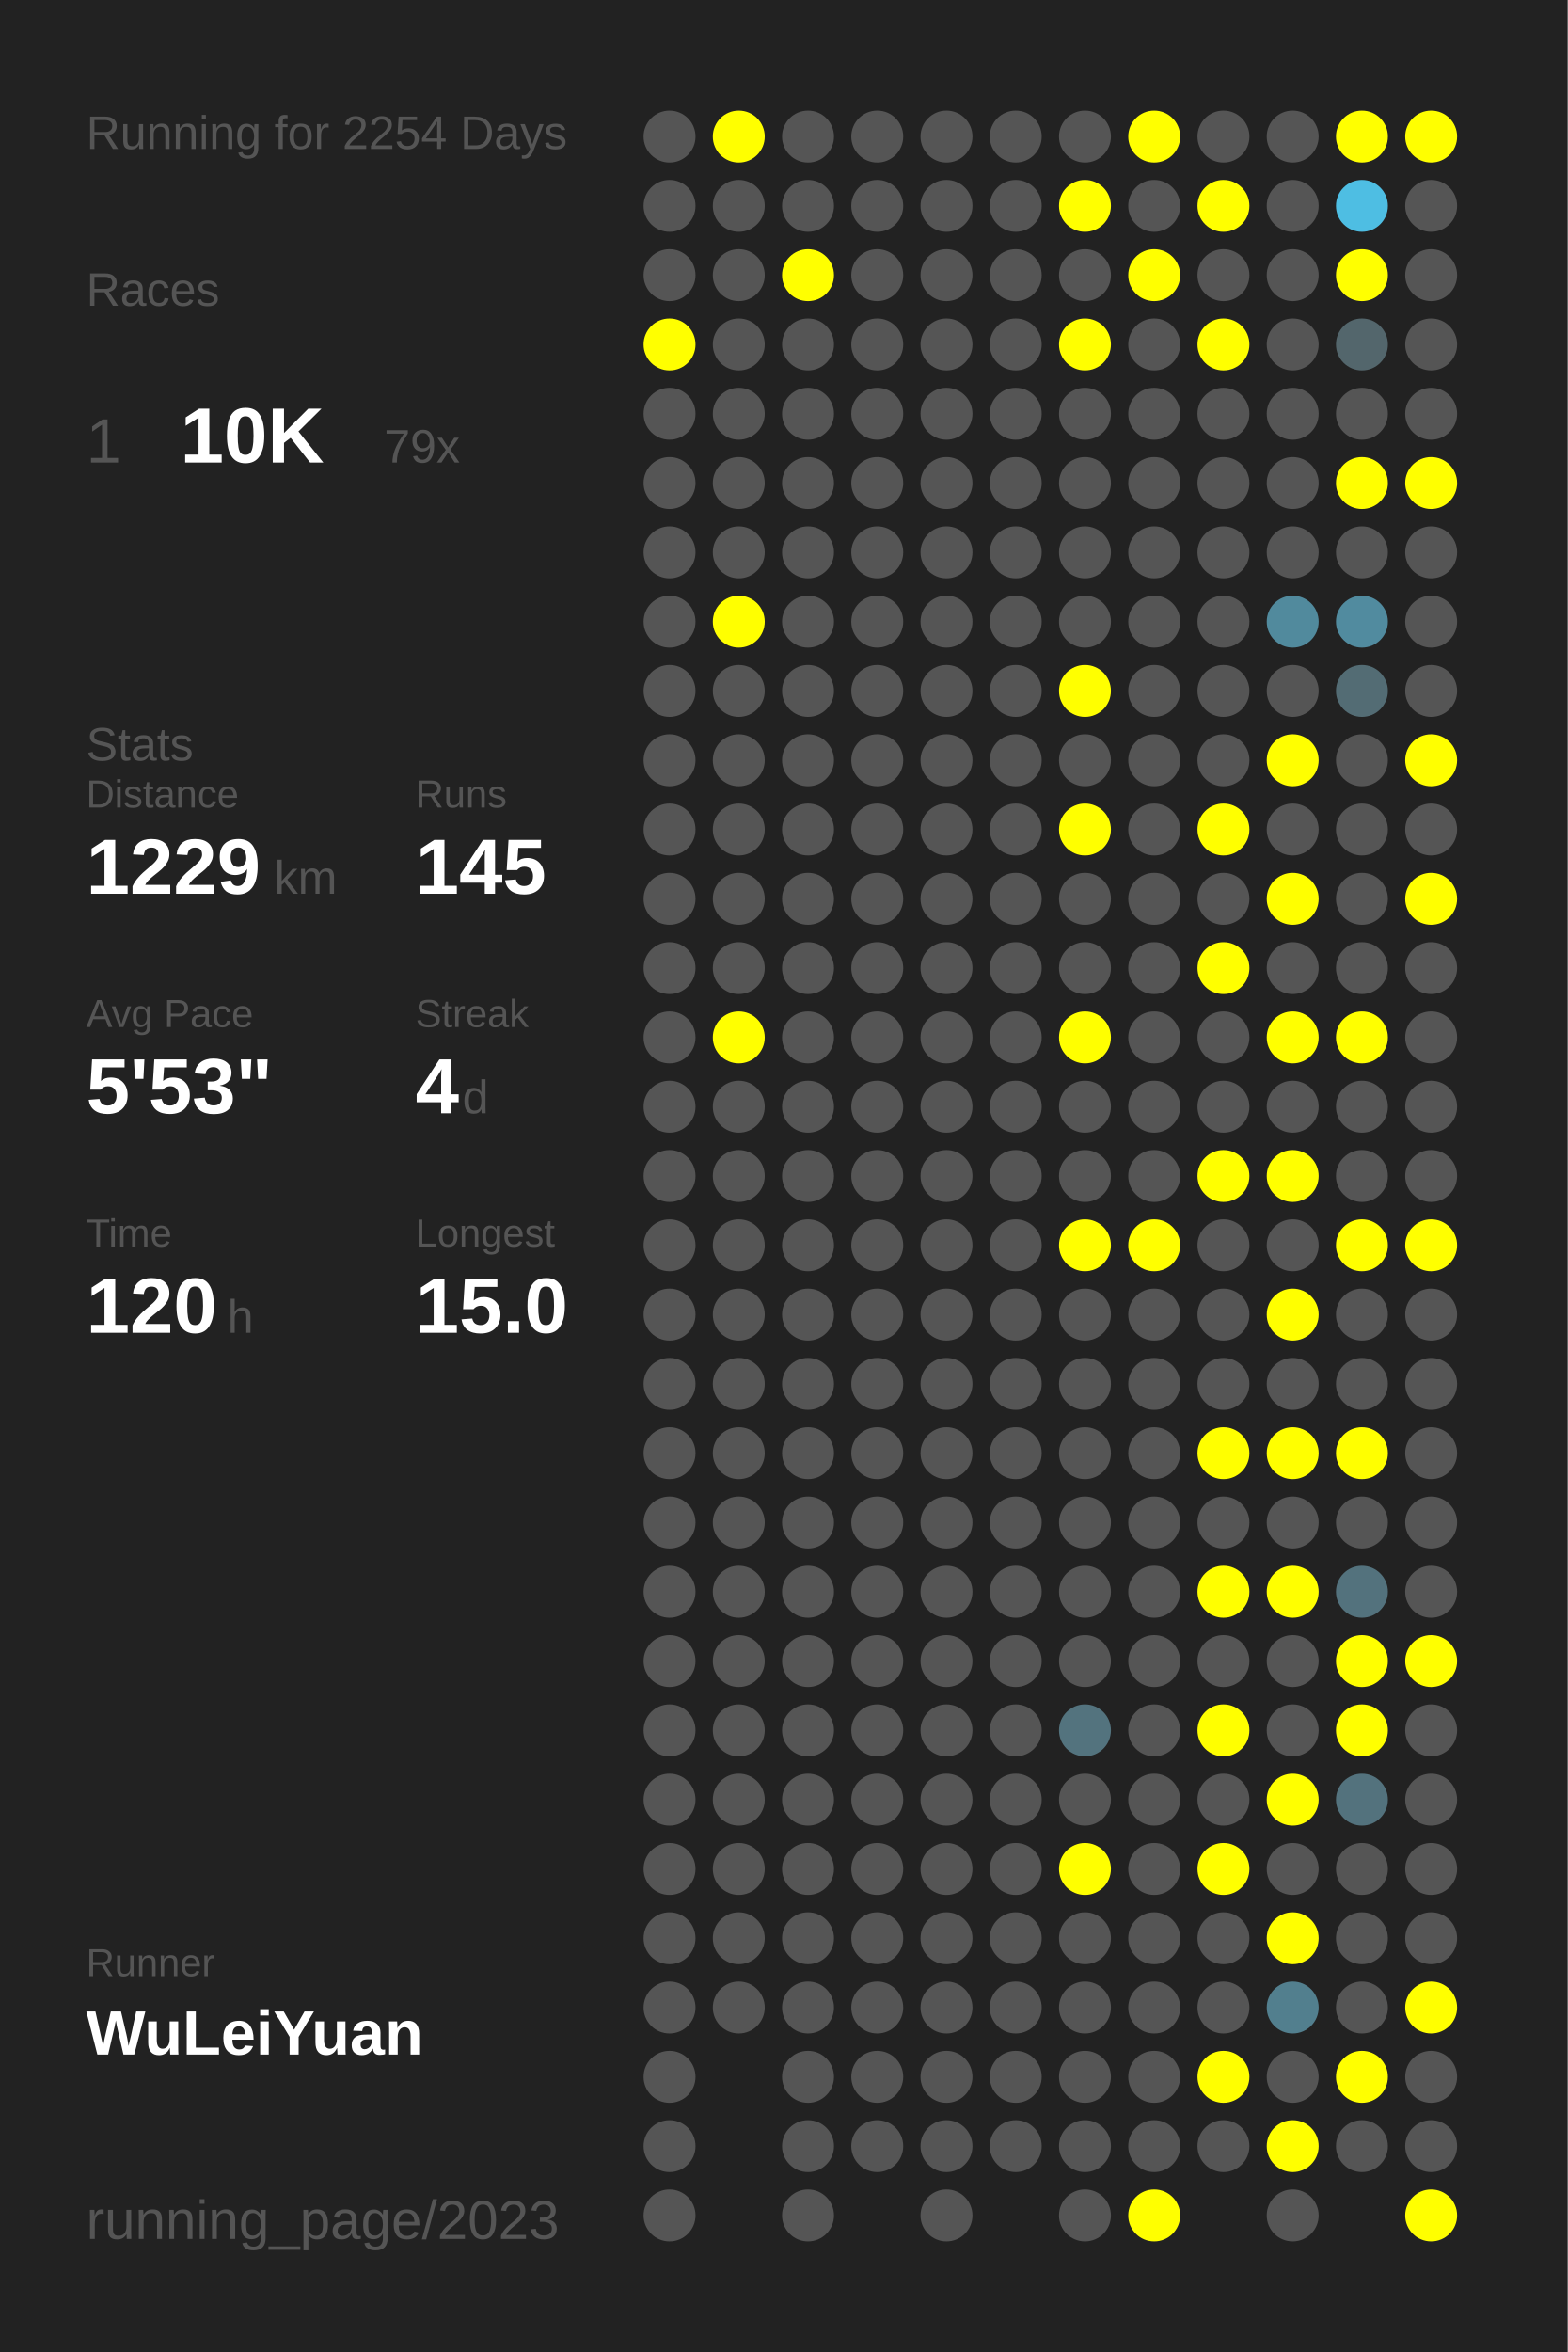
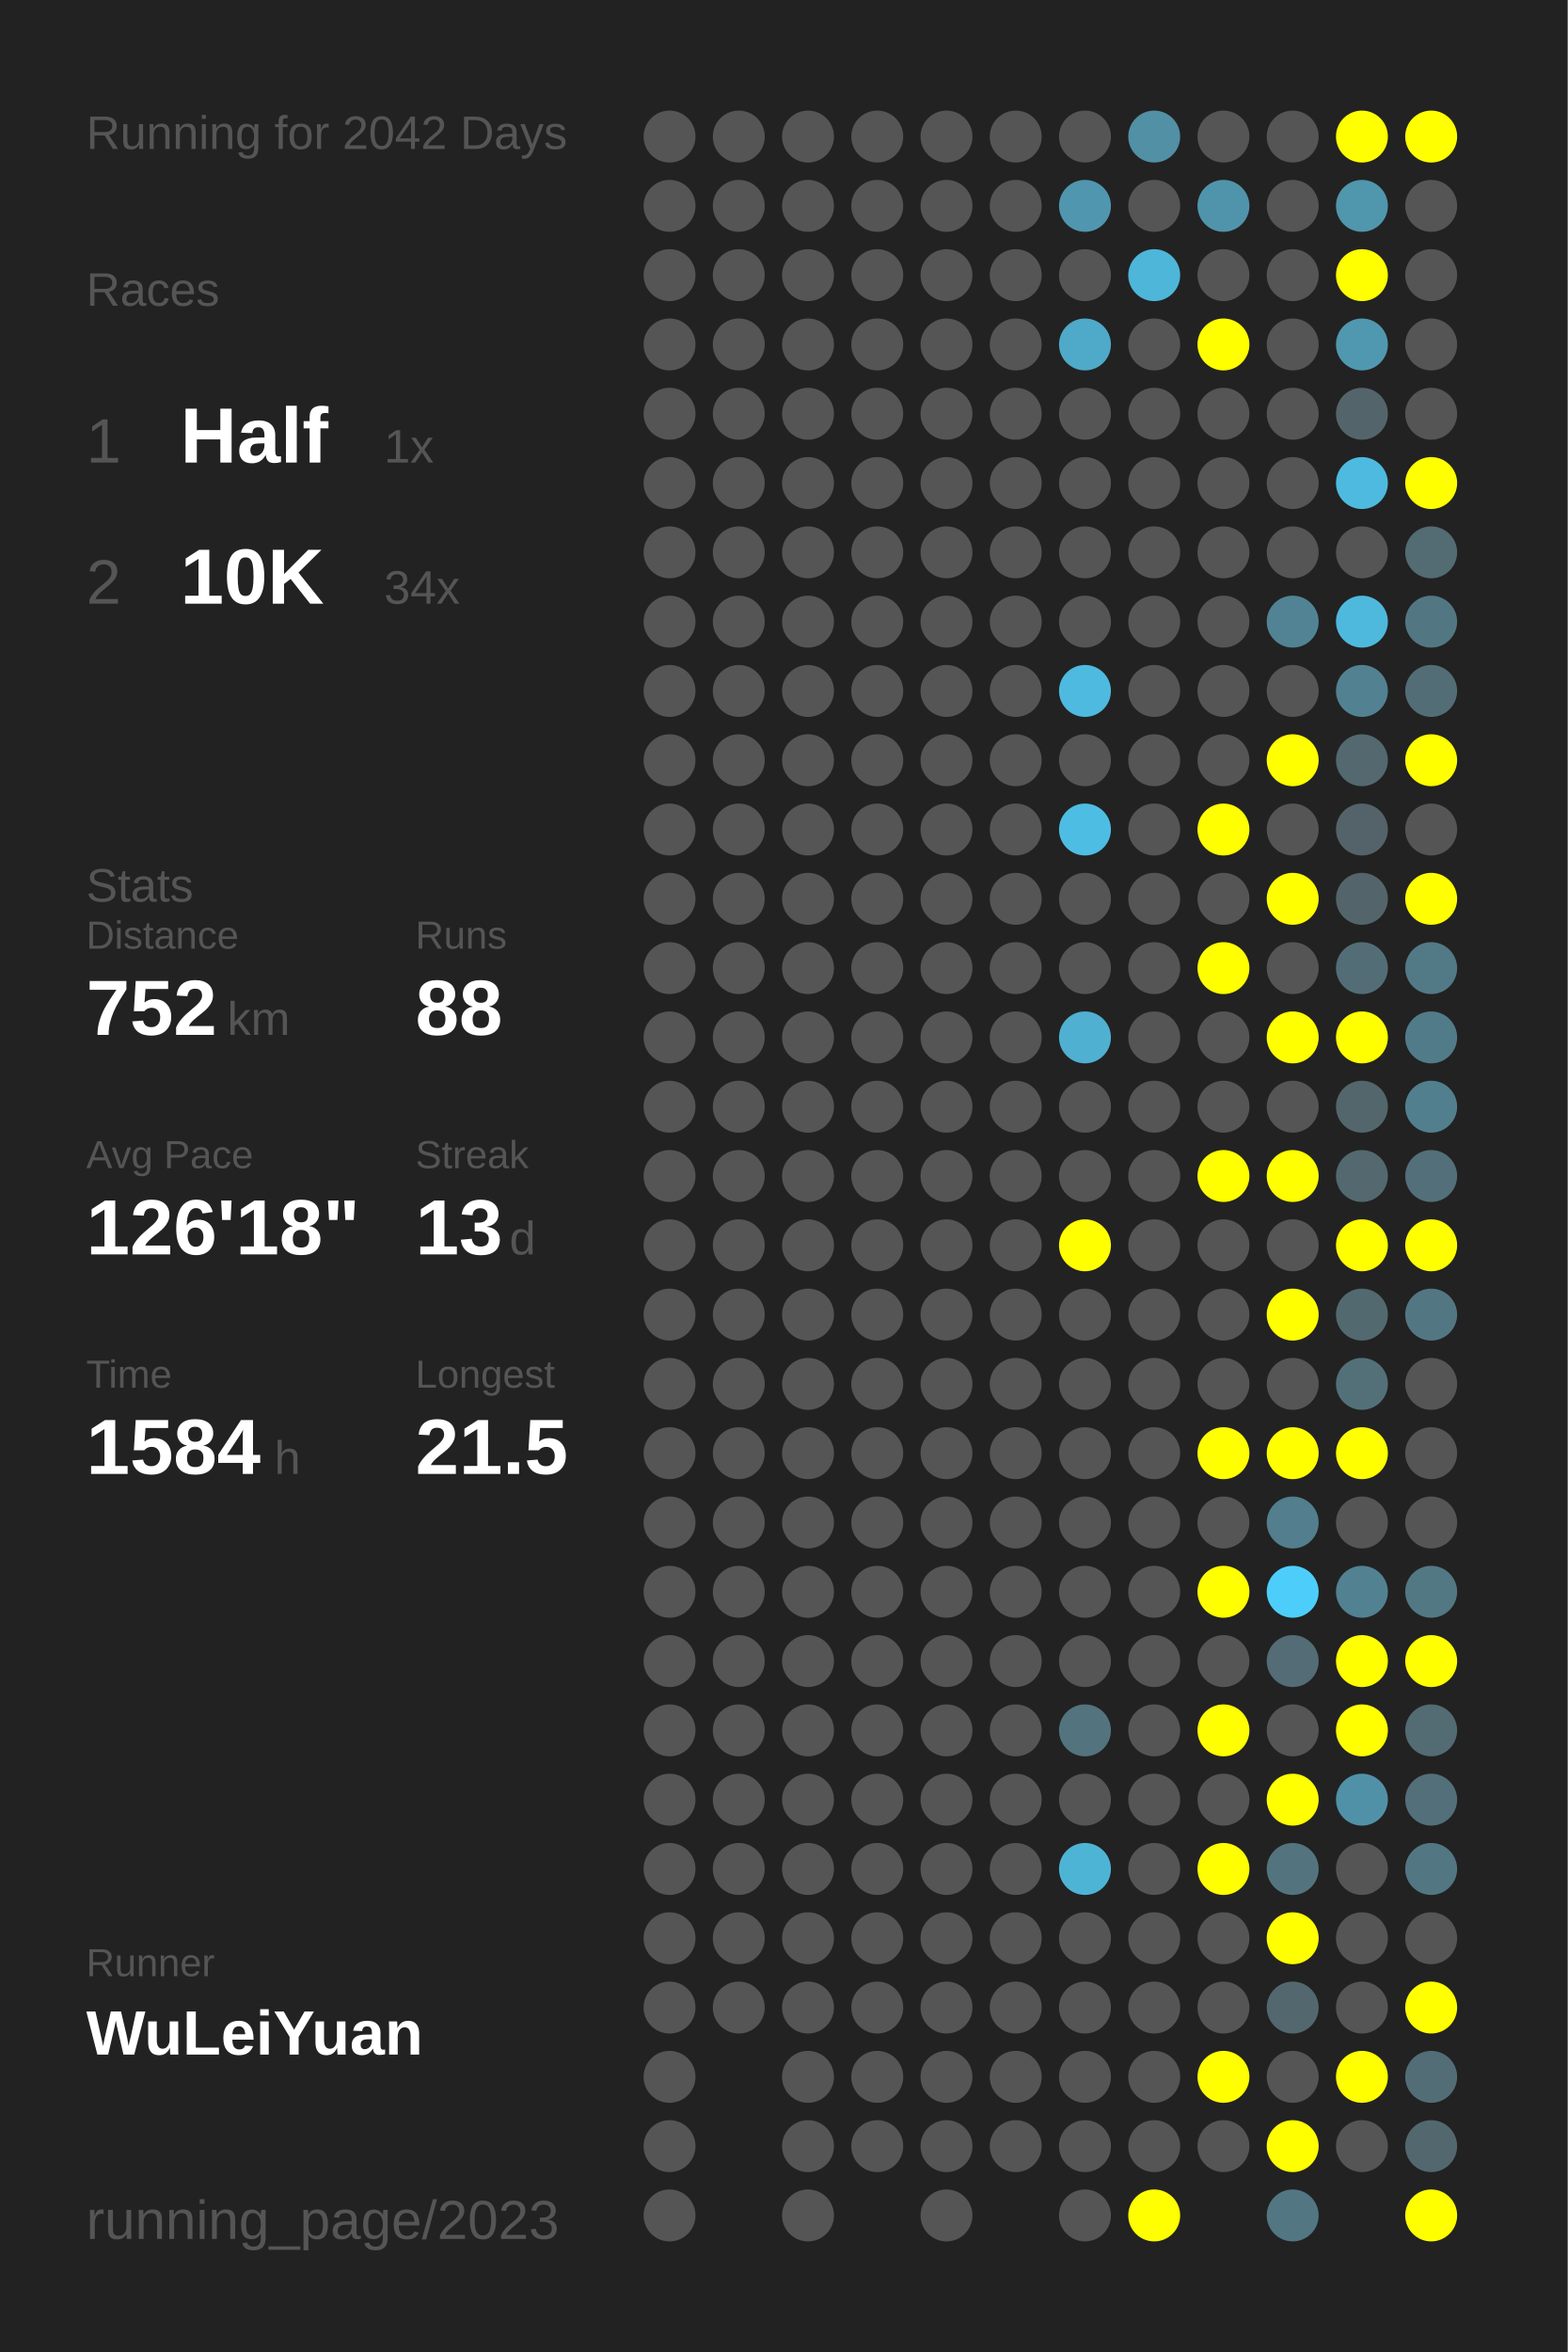
<svg xmlns="http://www.w3.org/2000/svg" baseProfile="full" height="300mm" version="1.1" viewBox="0,0,200,300" width="200mm">
  <defs />
  <rect fill="#222222" height="300" width="200" x="0" y="0" />
-   <text fill="#555555" style="font-size:6px; font-family:Arial;" x="11" y="19">Running for 2254 Days</text>
+   <text fill="#555555" style="font-size:6px; font-family:Arial;" x="11" y="19">Running for 2042 Days</text>
  <text fill="#555555" style="font-size:6px; font-family:Arial;" x="11" y="39">Races</text>
  <text fill="#555555" style="font-size:8px; font-family:Arial;" x="11" y="59">1</text>
-   <text fill="#FFFFFF" style="font-size:10px; font-family:Arial; font-weight:bold;" x="23" y="59">10K</text>
-   <text fill="#555555" style="font-size:6px; font-family:Arial;" x="49" y="59">79x</text>
-   <text fill="#555555" style="font-size:6px; font-family:Arial;" x="11" y="97">Stats</text>
-   <text fill="#555555" style="font-size:5px; font-family:Arial;" x="11" y="103">Distance</text>
-   <text fill="#FFFFFF" style="font-size:10px; font-family:Arial; font-weight:bold;" x="11" y="114">1229</text>
-   <text fill="#555555" style="font-size:6px; font-family:Arial;" x="35" y="114">km</text>
-   <text fill="#555555" style="font-size:5px; font-family:Arial;" x="53" y="103">Runs</text>
-   <text fill="#FFFFFF" style="font-size:10px; font-family:Arial; font-weight:bold;" x="53" y="114">145</text>
-   <text fill="#555555" style="font-size:5px; font-family:Arial;" x="11" y="131">Avg Pace</text>
-   <text fill="#FFFFFF" style="font-size:10px; font-family:Arial; font-weight:bold;" x="11" y="142">5'53"</text>
-   <text fill="#555555" style="font-size:5px; font-family:Arial;" x="53" y="131">Streak</text>
-   <text fill="#FFFFFF" style="font-size:10px; font-family:Arial; font-weight:bold;" x="53" y="142">4</text>
-   <text fill="#555555" style="font-size:6px; font-family:Arial;" x="59" y="142">d</text>
-   <text fill="#555555" style="font-size:5px; font-family:Arial;" x="11" y="159">Time</text>
-   <text fill="#FFFFFF" style="font-size:10px; font-family:Arial; font-weight:bold;" x="11" y="170">120</text>
-   <text fill="#555555" style="font-size:6px; font-family:Arial;" x="29" y="170">h</text>
-   <text fill="#555555" style="font-size:5px; font-family:Arial;" x="53" y="159">Longest</text>
-   <text fill="#FFFFFF" style="font-size:10px; font-family:Arial; font-weight:bold;" x="53" y="170">15.0</text>
+   <text fill="#FFFFFF" style="font-size:10px; font-family:Arial; font-weight:bold;" x="23" y="59">Half</text>
+   <text fill="#555555" style="font-size:6px; font-family:Arial;" x="49" y="59">1x</text>
+   <text fill="#555555" style="font-size:8px; font-family:Arial;" x="11" y="77">2</text>
+   <text fill="#FFFFFF" style="font-size:10px; font-family:Arial; font-weight:bold;" x="23" y="77">10K</text>
+   <text fill="#555555" style="font-size:6px; font-family:Arial;" x="49" y="77">34x</text>
+   <text fill="#555555" style="font-size:6px; font-family:Arial;" x="11" y="115">Stats</text>
+   <text fill="#555555" style="font-size:5px; font-family:Arial;" x="11" y="121">Distance</text>
+   <text fill="#FFFFFF" style="font-size:10px; font-family:Arial; font-weight:bold;" x="11" y="132">752</text>
+   <text fill="#555555" style="font-size:6px; font-family:Arial;" x="29" y="132">km</text>
+   <text fill="#555555" style="font-size:5px; font-family:Arial;" x="53" y="121">Runs</text>
+   <text fill="#FFFFFF" style="font-size:10px; font-family:Arial; font-weight:bold;" x="53" y="132">88</text>
+   <text fill="#555555" style="font-size:5px; font-family:Arial;" x="11" y="149">Avg Pace</text>
+   <text fill="#FFFFFF" style="font-size:10px; font-family:Arial; font-weight:bold;" x="11" y="160">126'18"</text>
+   <text fill="#555555" style="font-size:5px; font-family:Arial;" x="53" y="149">Streak</text>
+   <text fill="#FFFFFF" style="font-size:10px; font-family:Arial; font-weight:bold;" x="53" y="160">13</text>
+   <text fill="#555555" style="font-size:6px; font-family:Arial;" x="65" y="160">d</text>
+   <text fill="#555555" style="font-size:5px; font-family:Arial;" x="11" y="177">Time</text>
+   <text fill="#FFFFFF" style="font-size:10px; font-family:Arial; font-weight:bold;" x="11" y="188">1584</text>
+   <text fill="#555555" style="font-size:6px; font-family:Arial;" x="35" y="188">h</text>
+   <text fill="#555555" style="font-size:5px; font-family:Arial;" x="53" y="177">Longest</text>
+   <text fill="#FFFFFF" style="font-size:10px; font-family:Arial; font-weight:bold;" x="53" y="188">21.5</text>
  <text fill="#555555" style="font-size:5px; font-family:Arial;" x="11" y="252.065">Runner</text>
  <text fill="#FFFFFF" style="font-size:8px; font-family:Arial; font-weight:bold;" x="11" y="262.065">WuLeiYuan</text>
  <text fill="#555555" style="font-size:7px; font-family:Arial;" x="11" y="285.581">running_page/2023</text>
  <circle cx="85.417" cy="17.419" fill="#555555" r="3.312" />
  <circle cx="85.417" cy="26.258" fill="#555555" r="3.312" />
  <circle cx="85.417" cy="35.097" fill="#555555" r="3.312" />
-   <circle cx="85.417" cy="43.935" fill="#FFFF00" r="3.312" />
+   <circle cx="85.417" cy="43.935" fill="#555555" r="3.312" />
  <circle cx="85.417" cy="52.774" fill="#555555" r="3.312" />
  <circle cx="85.417" cy="61.613" fill="#555555" r="3.312" />
  <circle cx="85.417" cy="70.452" fill="#555555" r="3.312" />
  <circle cx="85.417" cy="79.29" fill="#555555" r="3.312" />
  <circle cx="85.417" cy="88.129" fill="#555555" r="3.312" />
  <circle cx="85.417" cy="96.968" fill="#555555" r="3.312" />
  <circle cx="85.417" cy="105.806" fill="#555555" r="3.312" />
  <circle cx="85.417" cy="114.645" fill="#555555" r="3.312" />
  <circle cx="85.417" cy="123.484" fill="#555555" r="3.312" />
  <circle cx="85.417" cy="132.323" fill="#555555" r="3.312" />
  <circle cx="85.417" cy="141.161" fill="#555555" r="3.312" />
  <circle cx="85.417" cy="150" fill="#555555" r="3.312" />
  <circle cx="85.417" cy="158.839" fill="#555555" r="3.312" />
  <circle cx="85.417" cy="167.677" fill="#555555" r="3.312" />
  <circle cx="85.417" cy="176.516" fill="#555555" r="3.312" />
  <circle cx="85.417" cy="185.355" fill="#555555" r="3.312" />
  <circle cx="85.417" cy="194.194" fill="#555555" r="3.312" />
  <circle cx="85.417" cy="203.032" fill="#555555" r="3.312" />
  <circle cx="85.417" cy="211.871" fill="#555555" r="3.312" />
  <circle cx="85.417" cy="220.71" fill="#555555" r="3.312" />
  <circle cx="85.417" cy="229.548" fill="#555555" r="3.312" />
  <circle cx="85.417" cy="238.387" fill="#555555" r="3.312" />
  <circle cx="85.417" cy="247.226" fill="#555555" r="3.312" />
  <circle cx="85.417" cy="256.065" fill="#555555" r="3.312" />
  <circle cx="85.417" cy="264.903" fill="#555555" r="3.312" />
  <circle cx="85.417" cy="273.742" fill="#555555" r="3.312" />
  <circle cx="85.417" cy="282.581" fill="#555555" r="3.312" />
-   <circle cx="94.25" cy="17.419" fill="#FFFF00" r="3.312" />
+   <circle cx="94.25" cy="17.419" fill="#555555" r="3.312" />
  <circle cx="94.25" cy="26.258" fill="#555555" r="3.312" />
  <circle cx="94.25" cy="35.097" fill="#555555" r="3.312" />
  <circle cx="94.25" cy="43.935" fill="#555555" r="3.312" />
  <circle cx="94.25" cy="52.774" fill="#555555" r="3.312" />
  <circle cx="94.25" cy="61.613" fill="#555555" r="3.312" />
  <circle cx="94.25" cy="70.452" fill="#555555" r="3.312" />
-   <circle cx="94.25" cy="79.29" fill="#FFFF00" r="3.312" />
+   <circle cx="94.25" cy="79.29" fill="#555555" r="3.312" />
  <circle cx="94.25" cy="88.129" fill="#555555" r="3.312" />
  <circle cx="94.25" cy="96.968" fill="#555555" r="3.312" />
  <circle cx="94.25" cy="105.806" fill="#555555" r="3.312" />
  <circle cx="94.25" cy="114.645" fill="#555555" r="3.312" />
  <circle cx="94.25" cy="123.484" fill="#555555" r="3.312" />
-   <circle cx="94.25" cy="132.323" fill="#FFFF00" r="3.312" />
+   <circle cx="94.25" cy="132.323" fill="#555555" r="3.312" />
  <circle cx="94.25" cy="141.161" fill="#555555" r="3.312" />
  <circle cx="94.25" cy="150" fill="#555555" r="3.312" />
  <circle cx="94.25" cy="158.839" fill="#555555" r="3.312" />
  <circle cx="94.25" cy="167.677" fill="#555555" r="3.312" />
  <circle cx="94.25" cy="176.516" fill="#555555" r="3.312" />
  <circle cx="94.25" cy="185.355" fill="#555555" r="3.312" />
  <circle cx="94.25" cy="194.194" fill="#555555" r="3.312" />
  <circle cx="94.25" cy="203.032" fill="#555555" r="3.312" />
  <circle cx="94.25" cy="211.871" fill="#555555" r="3.312" />
  <circle cx="94.25" cy="220.71" fill="#555555" r="3.312" />
  <circle cx="94.25" cy="229.548" fill="#555555" r="3.312" />
  <circle cx="94.25" cy="238.387" fill="#555555" r="3.312" />
  <circle cx="94.25" cy="247.226" fill="#555555" r="3.312" />
  <circle cx="94.25" cy="256.065" fill="#555555" r="3.312" />
  <circle cx="103.083" cy="17.419" fill="#555555" r="3.312" />
  <circle cx="103.083" cy="26.258" fill="#555555" r="3.312" />
-   <circle cx="103.083" cy="35.097" fill="#FFFF00" r="3.312" />
+   <circle cx="103.083" cy="35.097" fill="#555555" r="3.312" />
  <circle cx="103.083" cy="43.935" fill="#555555" r="3.312" />
  <circle cx="103.083" cy="52.774" fill="#555555" r="3.312" />
  <circle cx="103.083" cy="61.613" fill="#555555" r="3.312" />
  <circle cx="103.083" cy="70.452" fill="#555555" r="3.312" />
  <circle cx="103.083" cy="79.29" fill="#555555" r="3.312" />
  <circle cx="103.083" cy="88.129" fill="#555555" r="3.312" />
  <circle cx="103.083" cy="96.968" fill="#555555" r="3.312" />
  <circle cx="103.083" cy="105.806" fill="#555555" r="3.312" />
  <circle cx="103.083" cy="114.645" fill="#555555" r="3.312" />
  <circle cx="103.083" cy="123.484" fill="#555555" r="3.312" />
  <circle cx="103.083" cy="132.323" fill="#555555" r="3.312" />
  <circle cx="103.083" cy="141.161" fill="#555555" r="3.312" />
  <circle cx="103.083" cy="150" fill="#555555" r="3.312" />
  <circle cx="103.083" cy="158.839" fill="#555555" r="3.312" />
  <circle cx="103.083" cy="167.677" fill="#555555" r="3.312" />
  <circle cx="103.083" cy="176.516" fill="#555555" r="3.312" />
  <circle cx="103.083" cy="185.355" fill="#555555" r="3.312" />
  <circle cx="103.083" cy="194.194" fill="#555555" r="3.312" />
  <circle cx="103.083" cy="203.032" fill="#555555" r="3.312" />
  <circle cx="103.083" cy="211.871" fill="#555555" r="3.312" />
  <circle cx="103.083" cy="220.71" fill="#555555" r="3.312" />
  <circle cx="103.083" cy="229.548" fill="#555555" r="3.312" />
  <circle cx="103.083" cy="238.387" fill="#555555" r="3.312" />
  <circle cx="103.083" cy="247.226" fill="#555555" r="3.312" />
  <circle cx="103.083" cy="256.065" fill="#555555" r="3.312" />
  <circle cx="103.083" cy="264.903" fill="#555555" r="3.312" />
  <circle cx="103.083" cy="273.742" fill="#555555" r="3.312" />
  <circle cx="103.083" cy="282.581" fill="#555555" r="3.312" />
  <circle cx="111.917" cy="17.419" fill="#555555" r="3.312" />
  <circle cx="111.917" cy="26.258" fill="#555555" r="3.312" />
  <circle cx="111.917" cy="35.097" fill="#555555" r="3.312" />
  <circle cx="111.917" cy="43.935" fill="#555555" r="3.312" />
  <circle cx="111.917" cy="52.774" fill="#555555" r="3.312" />
  <circle cx="111.917" cy="61.613" fill="#555555" r="3.312" />
  <circle cx="111.917" cy="70.452" fill="#555555" r="3.312" />
  <circle cx="111.917" cy="79.29" fill="#555555" r="3.312" />
  <circle cx="111.917" cy="88.129" fill="#555555" r="3.312" />
  <circle cx="111.917" cy="96.968" fill="#555555" r="3.312" />
  <circle cx="111.917" cy="105.806" fill="#555555" r="3.312" />
  <circle cx="111.917" cy="114.645" fill="#555555" r="3.312" />
  <circle cx="111.917" cy="123.484" fill="#555555" r="3.312" />
  <circle cx="111.917" cy="132.323" fill="#555555" r="3.312" />
  <circle cx="111.917" cy="141.161" fill="#555555" r="3.312" />
  <circle cx="111.917" cy="150" fill="#555555" r="3.312" />
  <circle cx="111.917" cy="158.839" fill="#555555" r="3.312" />
  <circle cx="111.917" cy="167.677" fill="#555555" r="3.312" />
  <circle cx="111.917" cy="176.516" fill="#555555" r="3.312" />
  <circle cx="111.917" cy="185.355" fill="#555555" r="3.312" />
  <circle cx="111.917" cy="194.194" fill="#555555" r="3.312" />
  <circle cx="111.917" cy="203.032" fill="#555555" r="3.312" />
  <circle cx="111.917" cy="211.871" fill="#555555" r="3.312" />
  <circle cx="111.917" cy="220.71" fill="#555555" r="3.312" />
  <circle cx="111.917" cy="229.548" fill="#555555" r="3.312" />
  <circle cx="111.917" cy="238.387" fill="#555555" r="3.312" />
  <circle cx="111.917" cy="247.226" fill="#555555" r="3.312" />
  <circle cx="111.917" cy="256.065" fill="#555555" r="3.312" />
  <circle cx="111.917" cy="264.903" fill="#555555" r="3.312" />
  <circle cx="111.917" cy="273.742" fill="#555555" r="3.312" />
  <circle cx="120.75" cy="17.419" fill="#555555" r="3.312" />
  <circle cx="120.75" cy="26.258" fill="#555555" r="3.312" />
  <circle cx="120.75" cy="35.097" fill="#555555" r="3.312" />
  <circle cx="120.75" cy="43.935" fill="#555555" r="3.312" />
  <circle cx="120.75" cy="52.774" fill="#555555" r="3.312" />
  <circle cx="120.75" cy="61.613" fill="#555555" r="3.312" />
  <circle cx="120.75" cy="70.452" fill="#555555" r="3.312" />
  <circle cx="120.75" cy="79.29" fill="#555555" r="3.312" />
  <circle cx="120.75" cy="88.129" fill="#555555" r="3.312" />
  <circle cx="120.75" cy="96.968" fill="#555555" r="3.312" />
  <circle cx="120.75" cy="105.806" fill="#555555" r="3.312" />
  <circle cx="120.75" cy="114.645" fill="#555555" r="3.312" />
  <circle cx="120.75" cy="123.484" fill="#555555" r="3.312" />
  <circle cx="120.75" cy="132.323" fill="#555555" r="3.312" />
  <circle cx="120.75" cy="141.161" fill="#555555" r="3.312" />
  <circle cx="120.75" cy="150" fill="#555555" r="3.312" />
  <circle cx="120.75" cy="158.839" fill="#555555" r="3.312" />
  <circle cx="120.75" cy="167.677" fill="#555555" r="3.312" />
  <circle cx="120.75" cy="176.516" fill="#555555" r="3.312" />
  <circle cx="120.75" cy="185.355" fill="#555555" r="3.312" />
  <circle cx="120.75" cy="194.194" fill="#555555" r="3.312" />
  <circle cx="120.75" cy="203.032" fill="#555555" r="3.312" />
  <circle cx="120.75" cy="211.871" fill="#555555" r="3.312" />
  <circle cx="120.75" cy="220.71" fill="#555555" r="3.312" />
  <circle cx="120.75" cy="229.548" fill="#555555" r="3.312" />
  <circle cx="120.75" cy="238.387" fill="#555555" r="3.312" />
  <circle cx="120.75" cy="247.226" fill="#555555" r="3.312" />
  <circle cx="120.75" cy="256.065" fill="#555555" r="3.312" />
  <circle cx="120.75" cy="264.903" fill="#555555" r="3.312" />
  <circle cx="120.75" cy="273.742" fill="#555555" r="3.312" />
  <circle cx="120.75" cy="282.581" fill="#555555" r="3.312" />
  <circle cx="129.583" cy="17.419" fill="#555555" r="3.312" />
  <circle cx="129.583" cy="26.258" fill="#555555" r="3.312" />
  <circle cx="129.583" cy="35.097" fill="#555555" r="3.312" />
  <circle cx="129.583" cy="43.935" fill="#555555" r="3.312" />
  <circle cx="129.583" cy="52.774" fill="#555555" r="3.312" />
  <circle cx="129.583" cy="61.613" fill="#555555" r="3.312" />
  <circle cx="129.583" cy="70.452" fill="#555555" r="3.312" />
  <circle cx="129.583" cy="79.29" fill="#555555" r="3.312" />
  <circle cx="129.583" cy="88.129" fill="#555555" r="3.312" />
  <circle cx="129.583" cy="96.968" fill="#555555" r="3.312" />
  <circle cx="129.583" cy="105.806" fill="#555555" r="3.312" />
  <circle cx="129.583" cy="114.645" fill="#555555" r="3.312" />
  <circle cx="129.583" cy="123.484" fill="#555555" r="3.312" />
  <circle cx="129.583" cy="132.323" fill="#555555" r="3.312" />
  <circle cx="129.583" cy="141.161" fill="#555555" r="3.312" />
  <circle cx="129.583" cy="150" fill="#555555" r="3.312" />
  <circle cx="129.583" cy="158.839" fill="#555555" r="3.312" />
  <circle cx="129.583" cy="167.677" fill="#555555" r="3.312" />
  <circle cx="129.583" cy="176.516" fill="#555555" r="3.312" />
  <circle cx="129.583" cy="185.355" fill="#555555" r="3.312" />
  <circle cx="129.583" cy="194.194" fill="#555555" r="3.312" />
  <circle cx="129.583" cy="203.032" fill="#555555" r="3.312" />
  <circle cx="129.583" cy="211.871" fill="#555555" r="3.312" />
  <circle cx="129.583" cy="220.71" fill="#555555" r="3.312" />
  <circle cx="129.583" cy="229.548" fill="#555555" r="3.312" />
  <circle cx="129.583" cy="238.387" fill="#555555" r="3.312" />
  <circle cx="129.583" cy="247.226" fill="#555555" r="3.312" />
  <circle cx="129.583" cy="256.065" fill="#555555" r="3.312" />
  <circle cx="129.583" cy="264.903" fill="#555555" r="3.312" />
  <circle cx="129.583" cy="273.742" fill="#555555" r="3.312" />
  <circle cx="138.417" cy="17.419" fill="#555555" r="3.312" />
-   <circle cx="138.417" cy="26.258" fill="#FFFF00" r="3.312" />
+   <circle cx="138.417" cy="26.258" fill="#5096ae" r="3.312" />
  <circle cx="138.417" cy="35.097" fill="#555555" r="3.312" />
-   <circle cx="138.417" cy="43.935" fill="#FFFF00" r="3.312" />
+   <circle cx="138.417" cy="43.935" fill="#4fa9c8" r="3.312" />
  <circle cx="138.417" cy="52.774" fill="#555555" r="3.312" />
  <circle cx="138.417" cy="61.613" fill="#555555" r="3.312" />
  <circle cx="138.417" cy="70.452" fill="#555555" r="3.312" />
  <circle cx="138.417" cy="79.29" fill="#555555" r="3.312" />
-   <circle cx="138.417" cy="88.129" fill="#FFFF00" r="3.312" />
+   <circle cx="138.417" cy="88.129" fill="#4ebadf" r="3.312" />
  <circle cx="138.417" cy="96.968" fill="#555555" r="3.312" />
-   <circle cx="138.417" cy="105.806" fill="#FFFF00" r="3.312" />
+   <circle cx="138.417" cy="105.806" fill="#4ebde3" r="3.312" />
  <circle cx="138.417" cy="114.645" fill="#555555" r="3.312" />
  <circle cx="138.417" cy="123.484" fill="#555555" r="3.312" />
-   <circle cx="138.417" cy="132.323" fill="#FFFF00" r="3.312" />
+   <circle cx="138.417" cy="132.323" fill="#4fb0d1" r="3.312" />
  <circle cx="138.417" cy="141.161" fill="#555555" r="3.312" />
  <circle cx="138.417" cy="150" fill="#555555" r="3.312" />
  <circle cx="138.417" cy="158.839" fill="#FFFF00" r="3.312" />
  <circle cx="138.417" cy="167.677" fill="#555555" r="3.312" />
  <circle cx="138.417" cy="176.516" fill="#555555" r="3.312" />
  <circle cx="138.417" cy="185.355" fill="#555555" r="3.312" />
  <circle cx="138.417" cy="194.194" fill="#555555" r="3.312" />
  <circle cx="138.417" cy="203.032" fill="#555555" r="3.312" />
  <circle cx="138.417" cy="211.871" fill="#555555" r="3.312" />
  <circle cx="138.417" cy="220.71" fill="#53737e" r="3.312" />
  <circle cx="138.417" cy="229.548" fill="#555555" r="3.312" />
-   <circle cx="138.417" cy="238.387" fill="#FFFF00" r="3.312" />
+   <circle cx="138.417" cy="238.387" fill="#4eb4d6" r="3.312" />
  <circle cx="138.417" cy="247.226" fill="#555555" r="3.312" />
  <circle cx="138.417" cy="256.065" fill="#555555" r="3.312" />
  <circle cx="138.417" cy="264.903" fill="#555555" r="3.312" />
  <circle cx="138.417" cy="273.742" fill="#555555" r="3.312" />
  <circle cx="138.417" cy="282.581" fill="#555555" r="3.312" />
-   <circle cx="147.25" cy="17.419" fill="#FFFF00" r="3.312" />
+   <circle cx="147.25" cy="17.419" fill="#5190a5" r="3.312" />
  <circle cx="147.25" cy="26.258" fill="#555555" r="3.312" />
-   <circle cx="147.25" cy="35.097" fill="#FFFF00" r="3.312" />
+   <circle cx="147.25" cy="35.097" fill="#4eb6d9" r="3.312" />
  <circle cx="147.25" cy="43.935" fill="#555555" r="3.312" />
  <circle cx="147.25" cy="52.774" fill="#555555" r="3.312" />
  <circle cx="147.25" cy="61.613" fill="#555555" r="3.312" />
  <circle cx="147.25" cy="70.452" fill="#555555" r="3.312" />
  <circle cx="147.25" cy="79.29" fill="#555555" r="3.312" />
  <circle cx="147.25" cy="88.129" fill="#555555" r="3.312" />
  <circle cx="147.25" cy="96.968" fill="#555555" r="3.312" />
  <circle cx="147.25" cy="105.806" fill="#555555" r="3.312" />
  <circle cx="147.25" cy="114.645" fill="#555555" r="3.312" />
  <circle cx="147.25" cy="123.484" fill="#555555" r="3.312" />
  <circle cx="147.25" cy="132.323" fill="#555555" r="3.312" />
  <circle cx="147.25" cy="141.161" fill="#555555" r="3.312" />
  <circle cx="147.25" cy="150" fill="#555555" r="3.312" />
-   <circle cx="147.25" cy="158.839" fill="#FFFF00" r="3.312" />
+   <circle cx="147.25" cy="158.839" fill="#555555" r="3.312" />
  <circle cx="147.25" cy="167.677" fill="#555555" r="3.312" />
  <circle cx="147.25" cy="176.516" fill="#555555" r="3.312" />
  <circle cx="147.25" cy="185.355" fill="#555555" r="3.312" />
  <circle cx="147.25" cy="194.194" fill="#555555" r="3.312" />
  <circle cx="147.25" cy="203.032" fill="#555555" r="3.312" />
  <circle cx="147.25" cy="211.871" fill="#555555" r="3.312" />
  <circle cx="147.25" cy="220.71" fill="#555555" r="3.312" />
  <circle cx="147.25" cy="229.548" fill="#555555" r="3.312" />
  <circle cx="147.25" cy="238.387" fill="#555555" r="3.312" />
  <circle cx="147.25" cy="247.226" fill="#555555" r="3.312" />
  <circle cx="147.25" cy="256.065" fill="#555555" r="3.312" />
  <circle cx="147.25" cy="264.903" fill="#555555" r="3.312" />
  <circle cx="147.25" cy="273.742" fill="#555555" r="3.312" />
  <circle cx="147.25" cy="282.581" fill="#FFFF00" r="3.312" />
  <circle cx="156.083" cy="17.419" fill="#555555" r="3.312" />
-   <circle cx="156.083" cy="26.258" fill="#FFFF00" r="3.312" />
+   <circle cx="156.083" cy="26.258" fill="#5094ab" r="3.312" />
  <circle cx="156.083" cy="35.097" fill="#555555" r="3.312" />
  <circle cx="156.083" cy="43.935" fill="#FFFF00" r="3.312" />
  <circle cx="156.083" cy="52.774" fill="#555555" r="3.312" />
  <circle cx="156.083" cy="61.613" fill="#555555" r="3.312" />
  <circle cx="156.083" cy="70.452" fill="#555555" r="3.312" />
  <circle cx="156.083" cy="79.29" fill="#555555" r="3.312" />
  <circle cx="156.083" cy="88.129" fill="#555555" r="3.312" />
  <circle cx="156.083" cy="96.968" fill="#555555" r="3.312" />
  <circle cx="156.083" cy="105.806" fill="#FFFF00" r="3.312" />
  <circle cx="156.083" cy="114.645" fill="#555555" r="3.312" />
  <circle cx="156.083" cy="123.484" fill="#FFFF00" r="3.312" />
  <circle cx="156.083" cy="132.323" fill="#555555" r="3.312" />
  <circle cx="156.083" cy="141.161" fill="#555555" r="3.312" />
  <circle cx="156.083" cy="150" fill="#FFFF00" r="3.312" />
  <circle cx="156.083" cy="158.839" fill="#555555" r="3.312" />
  <circle cx="156.083" cy="167.677" fill="#555555" r="3.312" />
  <circle cx="156.083" cy="176.516" fill="#555555" r="3.312" />
  <circle cx="156.083" cy="185.355" fill="#FFFF00" r="3.312" />
  <circle cx="156.083" cy="194.194" fill="#555555" r="3.312" />
  <circle cx="156.083" cy="203.032" fill="#FFFF00" r="3.312" />
  <circle cx="156.083" cy="211.871" fill="#555555" r="3.312" />
  <circle cx="156.083" cy="220.71" fill="#FFFF00" r="3.312" />
  <circle cx="156.083" cy="229.548" fill="#555555" r="3.312" />
  <circle cx="156.083" cy="238.387" fill="#FFFF00" r="3.312" />
  <circle cx="156.083" cy="247.226" fill="#555555" r="3.312" />
  <circle cx="156.083" cy="256.065" fill="#555555" r="3.312" />
  <circle cx="156.083" cy="264.903" fill="#FFFF00" r="3.312" />
  <circle cx="156.083" cy="273.742" fill="#555555" r="3.312" />
  <circle cx="164.917" cy="17.419" fill="#555555" r="3.312" />
  <circle cx="164.917" cy="26.258" fill="#555555" r="3.312" />
  <circle cx="164.917" cy="35.097" fill="#555555" r="3.312" />
  <circle cx="164.917" cy="43.935" fill="#555555" r="3.312" />
  <circle cx="164.917" cy="52.774" fill="#555555" r="3.312" />
  <circle cx="164.917" cy="61.613" fill="#555555" r="3.312" />
  <circle cx="164.917" cy="70.452" fill="#555555" r="3.312" />
-   <circle cx="164.917" cy="79.29" fill="#518a9d" r="3.312" />
+   <circle cx="164.917" cy="79.29" fill="#518394" r="3.312" />
  <circle cx="164.917" cy="88.129" fill="#555555" r="3.312" />
  <circle cx="164.917" cy="96.968" fill="#FFFF00" r="3.312" />
  <circle cx="164.917" cy="105.806" fill="#555555" r="3.312" />
  <circle cx="164.917" cy="114.645" fill="#FFFF00" r="3.312" />
  <circle cx="164.917" cy="123.484" fill="#555555" r="3.312" />
  <circle cx="164.917" cy="132.323" fill="#FFFF00" r="3.312" />
  <circle cx="164.917" cy="141.161" fill="#555555" r="3.312" />
  <circle cx="164.917" cy="150" fill="#FFFF00" r="3.312" />
  <circle cx="164.917" cy="158.839" fill="#555555" r="3.312" />
  <circle cx="164.917" cy="167.677" fill="#FFFF00" r="3.312" />
  <circle cx="164.917" cy="176.516" fill="#555555" r="3.312" />
  <circle cx="164.917" cy="185.355" fill="#FFFF00" r="3.312" />
-   <circle cx="164.917" cy="194.194" fill="#555555" r="3.312" />
-   <circle cx="164.917" cy="203.032" fill="#FFFF00" r="3.312" />
-   <circle cx="164.917" cy="211.871" fill="#555555" r="3.312" />
+   <circle cx="164.917" cy="194.194" fill="#527e8d" r="3.312" />
+   <circle cx="164.917" cy="203.032" fill="#4dcefa" r="3.312" />
+   <circle cx="164.917" cy="211.871" fill="#536c75" r="3.312" />
  <circle cx="164.917" cy="220.71" fill="#555555" r="3.312" />
  <circle cx="164.917" cy="229.548" fill="#FFFF00" r="3.312" />
-   <circle cx="164.917" cy="238.387" fill="#555555" r="3.312" />
+   <circle cx="164.917" cy="238.387" fill="#53747f" r="3.312" />
  <circle cx="164.917" cy="247.226" fill="#FFFF00" r="3.312" />
-   <circle cx="164.917" cy="256.065" fill="#527f8e" r="3.312" />
+   <circle cx="164.917" cy="256.065" fill="#53676e" r="3.312" />
  <circle cx="164.917" cy="264.903" fill="#555555" r="3.312" />
  <circle cx="164.917" cy="273.742" fill="#FFFF00" r="3.312" />
-   <circle cx="164.917" cy="282.581" fill="#555555" r="3.312" />
+   <circle cx="164.917" cy="282.581" fill="#527682" r="3.312" />
  <circle cx="173.75" cy="17.419" fill="#FFFF00" r="3.312" />
-   <circle cx="173.75" cy="26.258" fill="#4ebee3" r="3.312" />
+   <circle cx="173.75" cy="26.258" fill="#5096ad" r="3.312" />
  <circle cx="173.75" cy="35.097" fill="#FFFF00" r="3.312" />
-   <circle cx="173.75" cy="43.935" fill="#53666c" r="3.312" />
-   <circle cx="173.75" cy="52.774" fill="#555555" r="3.312" />
-   <circle cx="173.75" cy="61.613" fill="#FFFF00" r="3.312" />
+   <circle cx="173.75" cy="43.935" fill="#5098b0" r="3.312" />
+   <circle cx="173.75" cy="52.774" fill="#53656b" r="3.312" />
+   <circle cx="173.75" cy="61.613" fill="#4ebadf" r="3.312" />
  <circle cx="173.75" cy="70.452" fill="#555555" r="3.312" />
-   <circle cx="173.75" cy="79.29" fill="#518b9f" r="3.312" />
-   <circle cx="173.75" cy="88.129" fill="#536c74" r="3.312" />
-   <circle cx="173.75" cy="96.968" fill="#555555" r="3.312" />
-   <circle cx="173.75" cy="105.806" fill="#555555" r="3.312" />
-   <circle cx="173.75" cy="114.645" fill="#555555" r="3.312" />
-   <circle cx="173.75" cy="123.484" fill="#555555" r="3.312" />
+   <circle cx="173.75" cy="79.29" fill="#4eb9dd" r="3.312" />
+   <circle cx="173.75" cy="88.129" fill="#528191" r="3.312" />
+   <circle cx="173.75" cy="96.968" fill="#53686f" r="3.312" />
+   <circle cx="173.75" cy="105.806" fill="#546369" r="3.312" />
+   <circle cx="173.75" cy="114.645" fill="#53656a" r="3.312" />
+   <circle cx="173.75" cy="123.484" fill="#536d76" r="3.312" />
  <circle cx="173.75" cy="132.323" fill="#FFFF00" r="3.312" />
-   <circle cx="173.75" cy="141.161" fill="#555555" r="3.312" />
-   <circle cx="173.75" cy="150" fill="#555555" r="3.312" />
+   <circle cx="173.75" cy="141.161" fill="#53666c" r="3.312" />
+   <circle cx="173.75" cy="150" fill="#53686f" r="3.312" />
  <circle cx="173.75" cy="158.839" fill="#FFFF00" r="3.312" />
-   <circle cx="173.75" cy="167.677" fill="#555555" r="3.312" />
-   <circle cx="173.75" cy="176.516" fill="#555555" r="3.312" />
+   <circle cx="173.75" cy="167.677" fill="#536970" r="3.312" />
+   <circle cx="173.75" cy="176.516" fill="#537079" r="3.312" />
  <circle cx="173.75" cy="185.355" fill="#FFFF00" r="3.312" />
  <circle cx="173.75" cy="194.194" fill="#555555" r="3.312" />
-   <circle cx="173.75" cy="203.032" fill="#53727d" r="3.312" />
+   <circle cx="173.75" cy="203.032" fill="#528191" r="3.312" />
  <circle cx="173.75" cy="211.871" fill="#FFFF00" r="3.312" />
  <circle cx="173.75" cy="220.71" fill="#FFFF00" r="3.312" />
-   <circle cx="173.75" cy="229.548" fill="#53727d" r="3.312" />
+   <circle cx="173.75" cy="229.548" fill="#5191a7" r="3.312" />
  <circle cx="173.75" cy="238.387" fill="#555555" r="3.312" />
  <circle cx="173.75" cy="247.226" fill="#555555" r="3.312" />
  <circle cx="173.75" cy="256.065" fill="#555555" r="3.312" />
  <circle cx="173.75" cy="264.903" fill="#FFFF00" r="3.312" />
  <circle cx="173.75" cy="273.742" fill="#555555" r="3.312" />
  <circle cx="182.583" cy="17.419" fill="#FFFF00" r="3.312" />
  <circle cx="182.583" cy="26.258" fill="#555555" r="3.312" />
  <circle cx="182.583" cy="35.097" fill="#555555" r="3.312" />
  <circle cx="182.583" cy="43.935" fill="#555555" r="3.312" />
  <circle cx="182.583" cy="52.774" fill="#555555" r="3.312" />
  <circle cx="182.583" cy="61.613" fill="#FFFF00" r="3.312" />
-   <circle cx="182.583" cy="70.452" fill="#555555" r="3.312" />
-   <circle cx="182.583" cy="79.29" fill="#555555" r="3.312" />
-   <circle cx="182.583" cy="88.129" fill="#555555" r="3.312" />
+   <circle cx="182.583" cy="70.452" fill="#536b73" r="3.312" />
+   <circle cx="182.583" cy="79.29" fill="#527783" r="3.312" />
+   <circle cx="182.583" cy="88.129" fill="#536d76" r="3.312" />
  <circle cx="182.583" cy="96.968" fill="#FFFF00" r="3.312" />
  <circle cx="182.583" cy="105.806" fill="#555555" r="3.312" />
  <circle cx="182.583" cy="114.645" fill="#FFFF00" r="3.312" />
-   <circle cx="182.583" cy="123.484" fill="#555555" r="3.312" />
-   <circle cx="182.583" cy="132.323" fill="#555555" r="3.312" />
-   <circle cx="182.583" cy="141.161" fill="#555555" r="3.312" />
-   <circle cx="182.583" cy="150" fill="#555555" r="3.312" />
+   <circle cx="182.583" cy="123.484" fill="#527986" r="3.312" />
+   <circle cx="182.583" cy="132.323" fill="#527b89" r="3.312" />
+   <circle cx="182.583" cy="141.161" fill="#527f8e" r="3.312" />
+   <circle cx="182.583" cy="150" fill="#536f79" r="3.312" />
  <circle cx="182.583" cy="158.839" fill="#FFFF00" r="3.312" />
-   <circle cx="182.583" cy="167.677" fill="#555555" r="3.312" />
+   <circle cx="182.583" cy="167.677" fill="#527783" r="3.312" />
  <circle cx="182.583" cy="176.516" fill="#555555" r="3.312" />
  <circle cx="182.583" cy="185.355" fill="#555555" r="3.312" />
  <circle cx="182.583" cy="194.194" fill="#555555" r="3.312" />
-   <circle cx="182.583" cy="203.032" fill="#555555" r="3.312" />
+   <circle cx="182.583" cy="203.032" fill="#527884" r="3.312" />
  <circle cx="182.583" cy="211.871" fill="#FFFF00" r="3.312" />
-   <circle cx="182.583" cy="220.71" fill="#555555" r="3.312" />
-   <circle cx="182.583" cy="229.548" fill="#555555" r="3.312" />
-   <circle cx="182.583" cy="238.387" fill="#555555" r="3.312" />
+   <circle cx="182.583" cy="220.71" fill="#536b72" r="3.312" />
+   <circle cx="182.583" cy="229.548" fill="#536f79" r="3.312" />
+   <circle cx="182.583" cy="238.387" fill="#527682" r="3.312" />
  <circle cx="182.583" cy="247.226" fill="#555555" r="3.312" />
  <circle cx="182.583" cy="256.065" fill="#FFFF00" r="3.312" />
-   <circle cx="182.583" cy="264.903" fill="#555555" r="3.312" />
-   <circle cx="182.583" cy="273.742" fill="#555555" r="3.312" />
+   <circle cx="182.583" cy="264.903" fill="#536d76" r="3.312" />
+   <circle cx="182.583" cy="273.742" fill="#53676e" r="3.312" />
  <circle cx="182.583" cy="282.581" fill="#FFFF00" r="3.312" />
</svg>
